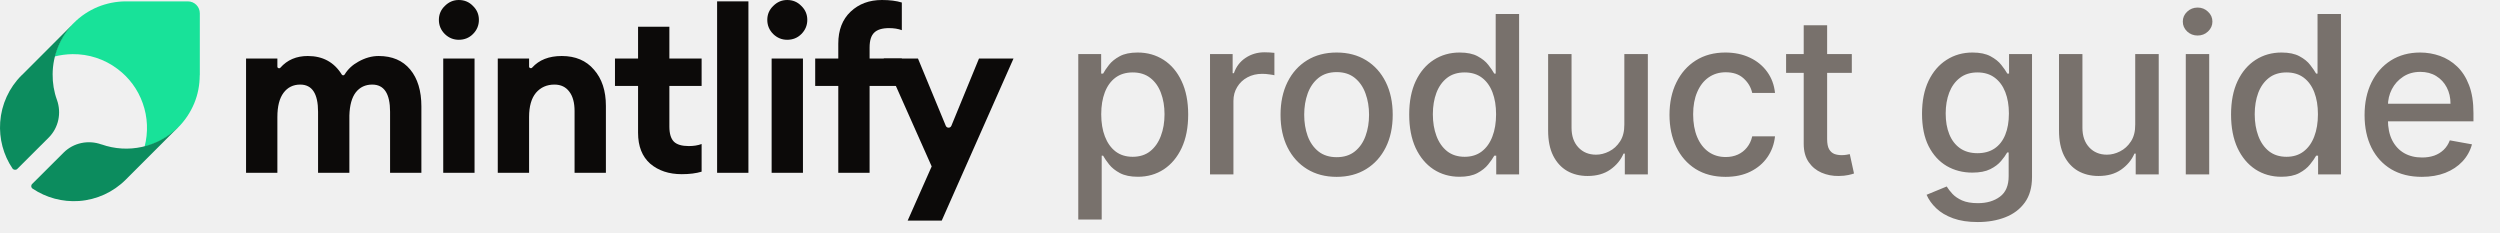
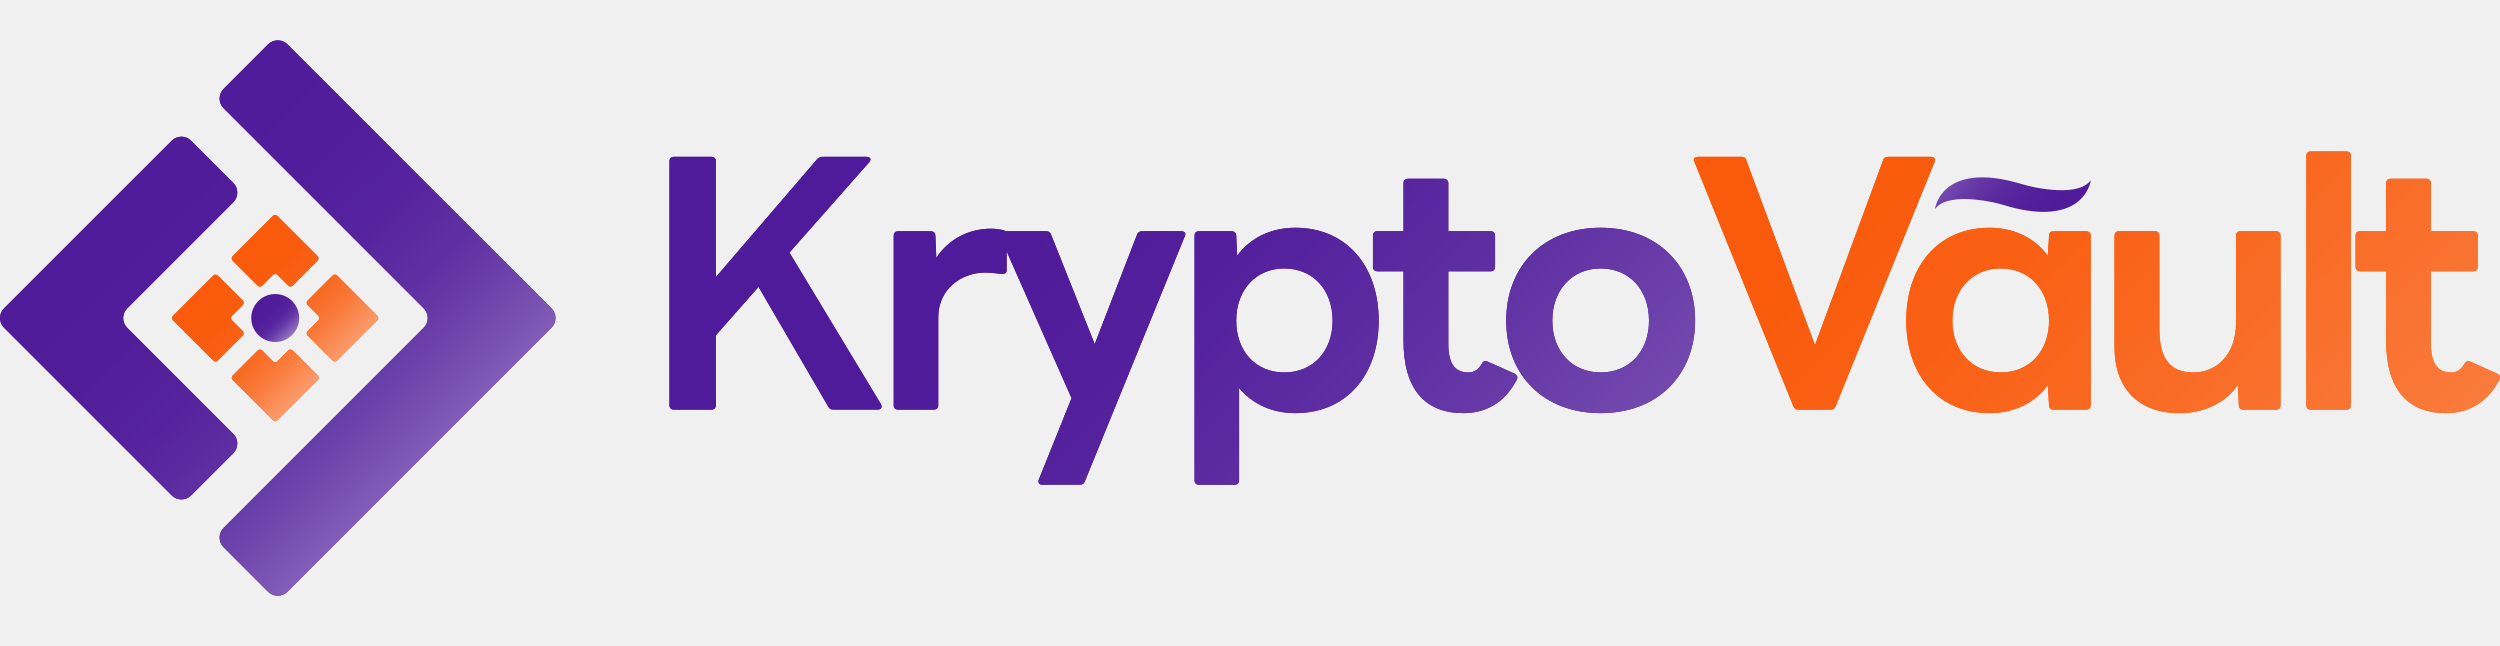
- <svg xmlns="http://www.w3.org/2000/svg" width="204" height="19" viewBox="0 0 204 19" fill="none">
-   <path d="M76.846 18H74.066L76.025 13.579L72.108 4.775H74.906L77.176 10.266C77.26 10.469 77.549 10.469 77.632 10.265L79.886 4.775H82.703L76.846 18Z" fill="#0C0A09" />
-   <path d="M68.404 14.101V7.013H66.52V4.775H68.404V3.563C68.404 2.456 68.74 1.585 69.411 0.951C70.082 0.317 70.934 0 71.966 0C72.601 0 73.141 0.068 73.589 0.205V2.462C73.291 2.35 72.943 2.294 72.545 2.294C71.985 2.294 71.581 2.419 71.332 2.667C71.084 2.904 70.959 3.308 70.959 3.88V4.775H73.589V7.013H70.959V14.101H68.404Z" fill="#0C0A09" />
-   <path d="M64.234 3.246C63.798 3.246 63.419 3.09 63.096 2.779C62.773 2.456 62.611 2.07 62.611 1.623C62.611 1.175 62.773 0.796 63.096 0.485C63.419 0.162 63.798 0 64.234 0C64.694 0 65.079 0.162 65.39 0.485C65.713 0.796 65.875 1.175 65.875 1.623C65.875 2.07 65.713 2.456 65.39 2.779C65.079 3.09 64.694 3.246 64.234 3.246ZM62.965 14.101V4.775H65.521V14.101H62.965Z" fill="#0C0A09" />
-   <path d="M58.516 14.101V0.112H61.071V14.101H58.516Z" fill="#0C0A09" />
-   <path d="M55.629 14.213C54.584 14.213 53.726 13.927 53.055 13.355C52.396 12.771 52.066 11.932 52.066 10.837V7.013H50.182V4.775H52.066V2.182H54.621V4.775H57.252V7.013H54.621V10.334C54.621 10.906 54.746 11.316 54.995 11.565C55.243 11.801 55.647 11.919 56.207 11.919C56.605 11.919 56.953 11.863 57.252 11.751V14.008C56.804 14.145 56.263 14.213 55.629 14.213Z" fill="#0C0A09" />
-   <path d="M40.618 14.102V4.775H43.173V5.436C43.173 5.558 43.339 5.612 43.42 5.521C43.989 4.887 44.796 4.57 45.84 4.57C46.96 4.57 47.836 4.943 48.471 5.689C49.117 6.423 49.441 7.405 49.441 8.636V14.102H46.885V9.065C46.885 8.381 46.742 7.853 46.456 7.48C46.17 7.094 45.766 6.902 45.244 6.902C44.622 6.902 44.118 7.126 43.733 7.573C43.36 8.021 43.173 8.68 43.173 9.55V14.102H40.618Z" fill="#0C0A09" />
-   <path d="M37.436 3.246C37.001 3.246 36.622 3.09 36.298 2.779C35.975 2.456 35.813 2.07 35.813 1.623C35.813 1.175 35.975 0.796 36.298 0.485C36.622 0.162 37.001 0 37.436 0C37.896 0 38.282 0.162 38.593 0.485C38.916 0.796 39.078 1.175 39.078 1.623C39.078 2.07 38.916 2.456 38.593 2.779C38.282 3.09 37.896 3.246 37.436 3.246ZM36.168 14.101V4.775H38.723V14.101H36.168Z" fill="#0C0A09" />
-   <path d="M31.83 14.102V9.121C31.83 7.642 31.345 6.902 30.375 6.902C29.815 6.902 29.367 7.113 29.032 7.536C28.708 7.959 28.534 8.587 28.509 9.42V14.102H25.954V9.121C25.954 7.642 25.469 6.902 24.499 6.902C23.927 6.902 23.473 7.126 23.137 7.573C22.802 8.021 22.634 8.68 22.634 9.55V14.102H20.078V4.775H22.634V5.443C22.634 5.564 22.797 5.618 22.877 5.527C23.44 4.889 24.186 4.57 25.115 4.57C26.341 4.57 27.266 5.075 27.889 6.084C27.941 6.168 28.068 6.167 28.12 6.082C28.389 5.644 28.761 5.296 29.237 5.036C29.784 4.726 30.337 4.57 30.897 4.57C32.004 4.57 32.862 4.937 33.471 5.671C34.08 6.404 34.385 7.412 34.385 8.692V14.102H31.83Z" fill="#0C0A09" />
-   <path d="M16.305 6.139V1.086C16.305 0.544 15.865 0.112 15.331 0.112H10.281C9.488 0.112 8.702 0.269 7.972 0.568C7.242 0.874 6.574 1.314 6.016 1.88L5.977 1.919C5.239 2.666 4.713 3.593 4.446 4.614C4.925 4.488 5.419 4.426 5.914 4.418C7.234 4.402 8.53 4.826 9.582 5.62C10.532 6.327 11.255 7.301 11.648 8.425C12.056 9.564 12.103 10.806 11.797 11.977C12.81 11.71 13.745 11.183 14.491 10.444L14.53 10.405C15.088 9.847 15.535 9.179 15.842 8.449C16.148 7.718 16.297 6.932 16.297 6.139H16.305Z" fill="#18E299" />
-   <path d="M4.295 6.053C4.303 4.503 4.921 3.016 6.008 1.904L1.807 6.108C1.791 6.124 1.775 6.131 1.76 6.147C0.735 7.165 0.117 8.527 0.015 9.967C-0.079 11.313 0.273 12.644 1.024 13.756C1.096 13.862 1.29 13.897 1.4 13.795L3.974 11.227C4.78 10.421 5.03 9.223 4.647 8.151C4.404 7.486 4.287 6.773 4.295 6.053Z" fill="#0C8C5E" />
-   <path d="M14.506 10.406C13.7 11.196 12.69 11.744 11.595 11.987C10.492 12.23 9.349 12.159 8.285 11.784C8.285 11.784 8.277 11.784 8.27 11.784C7.198 11.4 6.001 11.65 5.195 12.449L2.62 15.016C2.511 15.126 2.527 15.306 2.66 15.392C3.771 16.136 5.101 16.496 6.447 16.402C7.886 16.3 9.24 15.682 10.265 14.656L10.304 14.617L14.506 10.414V10.406Z" fill="#0C8C5E" />
-   <path d="M87.987 17.914V4.414H89.854V6.006H90.014C90.124 5.801 90.284 5.565 90.493 5.296C90.702 5.028 90.992 4.793 91.362 4.593C91.733 4.389 92.223 4.286 92.833 4.286C93.625 4.286 94.333 4.487 94.955 4.887C95.577 5.288 96.065 5.865 96.418 6.62C96.776 7.374 96.956 8.281 96.956 9.343C96.956 10.404 96.779 11.313 96.425 12.072C96.071 12.826 95.585 13.408 94.968 13.817C94.35 14.222 93.644 14.424 92.852 14.424C92.255 14.424 91.767 14.324 91.388 14.124C91.013 13.924 90.719 13.689 90.506 13.421C90.293 13.152 90.129 12.914 90.014 12.705H89.899V17.914H87.987ZM89.86 9.323C89.86 10.014 89.96 10.619 90.161 11.139C90.361 11.659 90.651 12.066 91.03 12.36C91.409 12.649 91.874 12.794 92.424 12.794C92.995 12.794 93.472 12.643 93.855 12.34C94.239 12.034 94.529 11.618 94.725 11.094C94.925 10.57 95.025 9.98 95.025 9.323C95.025 8.676 94.927 8.094 94.731 7.578C94.539 7.063 94.249 6.656 93.862 6.357C93.478 6.059 92.999 5.91 92.424 5.91C91.87 5.91 91.401 6.053 91.017 6.338C90.638 6.624 90.35 7.022 90.154 7.534C89.958 8.045 89.86 8.642 89.86 9.323ZM98.737 14.232V4.414H100.584V5.974H100.686C100.865 5.445 101.181 5.03 101.632 4.727C102.088 4.421 102.604 4.267 103.179 4.267C103.299 4.267 103.439 4.271 103.601 4.28C103.767 4.289 103.897 4.299 103.991 4.312V6.14C103.914 6.119 103.778 6.095 103.582 6.07C103.386 6.04 103.19 6.025 102.994 6.025C102.542 6.025 102.14 6.121 101.786 6.313C101.436 6.5 101.159 6.762 100.955 7.099C100.75 7.431 100.648 7.811 100.648 8.237V14.232H98.737ZM109.069 14.431C108.149 14.431 107.345 14.22 106.659 13.798C105.973 13.376 105.441 12.786 105.061 12.027C104.682 11.269 104.492 10.382 104.492 9.368C104.492 8.35 104.682 7.459 105.061 6.696C105.441 5.933 105.973 5.341 106.659 4.919C107.345 4.497 108.149 4.286 109.069 4.286C109.99 4.286 110.793 4.497 111.479 4.919C112.165 5.341 112.698 5.933 113.077 6.696C113.456 7.459 113.646 8.35 113.646 9.368C113.646 10.382 113.456 11.269 113.077 12.027C112.698 12.786 112.165 13.376 111.479 13.798C110.793 14.22 109.99 14.431 109.069 14.431ZM109.076 12.826C109.672 12.826 110.166 12.668 110.558 12.353C110.95 12.038 111.24 11.618 111.428 11.094C111.62 10.57 111.715 9.992 111.715 9.362C111.715 8.735 111.62 8.16 111.428 7.636C111.24 7.107 110.95 6.683 110.558 6.364C110.166 6.044 109.672 5.884 109.076 5.884C108.475 5.884 107.976 6.044 107.58 6.364C107.188 6.683 106.896 7.107 106.704 7.636C106.517 8.16 106.423 8.735 106.423 9.362C106.423 9.992 106.517 10.57 106.704 11.094C106.896 11.618 107.188 12.038 107.58 12.353C107.976 12.668 108.475 12.826 109.076 12.826ZM119.095 14.424C118.302 14.424 117.595 14.222 116.972 13.817C116.355 13.408 115.869 12.826 115.515 12.072C115.166 11.313 114.991 10.404 114.991 9.343C114.991 8.281 115.168 7.374 115.521 6.62C115.879 5.865 116.369 5.288 116.992 4.887C117.614 4.487 118.319 4.286 119.107 4.286C119.717 4.286 120.207 4.389 120.578 4.593C120.953 4.793 121.242 5.028 121.447 5.296C121.656 5.565 121.818 5.801 121.933 6.006H122.048V1.142H123.959V14.232H122.092V12.705H121.933C121.818 12.914 121.651 13.152 121.434 13.421C121.221 13.689 120.927 13.924 120.552 14.124C120.177 14.324 119.691 14.424 119.095 14.424ZM119.516 12.794C120.066 12.794 120.531 12.649 120.91 12.36C121.293 12.066 121.583 11.659 121.779 11.139C121.98 10.619 122.08 10.014 122.08 9.323C122.08 8.642 121.982 8.045 121.786 7.534C121.59 7.022 121.302 6.624 120.923 6.338C120.543 6.053 120.075 5.91 119.516 5.91C118.941 5.91 118.462 6.059 118.078 6.357C117.695 6.656 117.405 7.063 117.209 7.578C117.017 8.094 116.921 8.676 116.921 9.323C116.921 9.98 117.019 10.57 117.215 11.094C117.411 11.618 117.701 12.034 118.085 12.34C118.472 12.643 118.95 12.794 119.516 12.794ZM132.546 10.161V4.414H134.464V14.232H132.585V12.532H132.482C132.256 13.056 131.894 13.493 131.396 13.842C130.901 14.188 130.286 14.36 129.548 14.36C128.918 14.36 128.359 14.222 127.874 13.945C127.392 13.664 127.013 13.248 126.736 12.698C126.463 12.149 126.327 11.469 126.327 10.659V4.414H128.238V10.429C128.238 11.098 128.423 11.631 128.794 12.027C129.165 12.424 129.646 12.622 130.239 12.622C130.597 12.622 130.952 12.532 131.306 12.353C131.664 12.174 131.96 11.904 132.195 11.541C132.433 11.179 132.55 10.719 132.546 10.161ZM140.807 14.431C139.857 14.431 139.039 14.215 138.353 13.785C137.671 13.35 137.147 12.752 136.78 11.989C136.414 11.226 136.231 10.352 136.231 9.368C136.231 8.371 136.418 7.491 136.793 6.728C137.168 5.961 137.697 5.362 138.378 4.932C139.06 4.502 139.864 4.286 140.788 4.286C141.534 4.286 142.199 4.425 142.783 4.702C143.366 4.975 143.837 5.358 144.195 5.852C144.557 6.347 144.773 6.924 144.841 7.585H142.981C142.878 7.124 142.644 6.728 142.278 6.396C141.915 6.063 141.43 5.897 140.82 5.897C140.288 5.897 139.821 6.038 139.42 6.319C139.024 6.596 138.715 6.992 138.494 7.508C138.272 8.019 138.161 8.624 138.161 9.323C138.161 10.039 138.27 10.657 138.487 11.177C138.704 11.697 139.011 12.1 139.408 12.385C139.808 12.671 140.279 12.813 140.82 12.813C141.182 12.813 141.511 12.747 141.805 12.615C142.103 12.479 142.352 12.285 142.552 12.034C142.757 11.782 142.9 11.48 142.981 11.126H144.841C144.773 11.761 144.566 12.328 144.221 12.826C143.876 13.325 143.413 13.717 142.834 14.002C142.258 14.288 141.583 14.431 140.807 14.431ZM151.108 4.414V5.948H145.745V4.414H151.108ZM147.183 2.062H149.094V11.35C149.094 11.72 149.15 11.999 149.26 12.187C149.371 12.37 149.514 12.496 149.689 12.564C149.868 12.628 150.062 12.66 150.27 12.66C150.424 12.66 150.558 12.649 150.673 12.628C150.788 12.607 150.878 12.59 150.942 12.577L151.287 14.156C151.176 14.198 151.018 14.241 150.814 14.284C150.609 14.33 150.354 14.356 150.047 14.36C149.544 14.369 149.075 14.279 148.64 14.092C148.206 13.904 147.854 13.614 147.586 13.223C147.317 12.83 147.183 12.338 147.183 11.746V2.062ZM161.382 18.119C160.602 18.119 159.931 18.017 159.369 17.812C158.81 17.607 158.354 17.337 158.001 17C157.647 16.663 157.383 16.295 157.208 15.894L158.851 15.217C158.966 15.404 159.119 15.602 159.311 15.811C159.507 16.024 159.771 16.205 160.104 16.355C160.44 16.504 160.873 16.578 161.401 16.578C162.126 16.578 162.724 16.401 163.197 16.048C163.67 15.698 163.907 15.14 163.907 14.373V12.443H163.786C163.67 12.652 163.504 12.884 163.287 13.139C163.074 13.395 162.78 13.617 162.405 13.804C162.03 13.992 161.542 14.085 160.941 14.085C160.166 14.085 159.467 13.904 158.844 13.542C158.227 13.176 157.737 12.636 157.374 11.925C157.016 11.209 156.837 10.329 156.837 9.285C156.837 8.241 157.014 7.346 157.368 6.6C157.726 5.855 158.216 5.284 158.838 4.887C159.46 4.487 160.166 4.286 160.954 4.286C161.563 4.286 162.055 4.389 162.43 4.593C162.805 4.793 163.097 5.028 163.306 5.296C163.519 5.565 163.683 5.801 163.798 6.006H163.939V4.414H165.812V14.45C165.812 15.293 165.616 15.986 165.224 16.527C164.832 17.068 164.301 17.469 163.632 17.729C162.967 17.989 162.217 18.119 161.382 18.119ZM161.363 12.5C161.913 12.5 162.377 12.372 162.756 12.117C163.14 11.857 163.43 11.486 163.626 11.004C163.826 10.519 163.926 9.937 163.926 9.259C163.926 8.599 163.828 8.017 163.632 7.514C163.436 7.012 163.148 6.62 162.769 6.338C162.39 6.053 161.921 5.91 161.363 5.91C160.788 5.91 160.308 6.059 159.925 6.357C159.541 6.651 159.251 7.052 159.055 7.559C158.864 8.066 158.768 8.633 158.768 9.259C158.768 9.903 158.866 10.467 159.062 10.953C159.258 11.439 159.548 11.818 159.931 12.091C160.319 12.364 160.796 12.5 161.363 12.5ZM174.234 10.161V4.414H176.152V14.232H174.273V12.532H174.171C173.945 13.056 173.582 13.493 173.084 13.842C172.59 14.188 171.974 14.36 171.237 14.36C170.606 14.36 170.048 14.222 169.562 13.945C169.08 13.664 168.701 13.248 168.424 12.698C168.151 12.149 168.015 11.469 168.015 10.659V4.414H169.926V10.429C169.926 11.098 170.112 11.631 170.482 12.027C170.853 12.424 171.335 12.622 171.927 12.622C172.285 12.622 172.641 12.532 172.994 12.353C173.352 12.174 173.649 11.904 173.883 11.541C174.122 11.179 174.239 10.719 174.234 10.161ZM178.36 14.232V4.414H180.271V14.232H178.36ZM179.325 2.899C178.993 2.899 178.707 2.789 178.469 2.567C178.234 2.341 178.117 2.073 178.117 1.762C178.117 1.446 178.234 1.178 178.469 0.956C178.707 0.73 178.993 0.617 179.325 0.617C179.658 0.617 179.941 0.73 180.175 0.956C180.414 1.178 180.533 1.446 180.533 1.762C180.533 2.073 180.414 2.341 180.175 2.567C179.941 2.789 179.658 2.899 179.325 2.899ZM186.158 14.424C185.365 14.424 184.658 14.222 184.036 13.817C183.418 13.408 182.932 12.826 182.578 12.072C182.229 11.313 182.054 10.404 182.054 9.343C182.054 8.281 182.231 7.374 182.585 6.62C182.943 5.865 183.433 5.288 184.055 4.887C184.677 4.487 185.382 4.286 186.171 4.286C186.78 4.286 187.27 4.389 187.641 4.593C188.016 4.793 188.306 5.028 188.51 5.296C188.719 5.565 188.881 5.801 188.996 6.006H189.111V1.142H191.022V14.232H189.156V12.705H188.996C188.881 12.914 188.715 13.152 188.497 13.421C188.284 13.689 187.99 13.924 187.615 14.124C187.24 14.324 186.755 14.424 186.158 14.424ZM186.58 12.794C187.13 12.794 187.594 12.649 187.973 12.36C188.357 12.066 188.647 11.659 188.843 11.139C189.043 10.619 189.143 10.014 189.143 9.323C189.143 8.642 189.045 8.045 188.849 7.534C188.653 7.022 188.365 6.624 187.986 6.338C187.607 6.053 187.138 5.91 186.58 5.91C186.005 5.91 185.525 6.059 185.142 6.357C184.758 6.656 184.468 7.063 184.272 7.578C184.081 8.094 183.985 8.676 183.985 9.323C183.985 9.98 184.083 10.57 184.279 11.094C184.475 11.618 184.764 12.034 185.148 12.34C185.536 12.643 186.013 12.794 186.58 12.794ZM197.622 14.431C196.654 14.431 195.821 14.224 195.122 13.81C194.428 13.393 193.891 12.807 193.512 12.053C193.137 11.294 192.949 10.406 192.949 9.387C192.949 8.382 193.137 7.495 193.512 6.728C193.891 5.961 194.419 5.362 195.097 4.932C195.779 4.502 196.575 4.286 197.487 4.286C198.041 4.286 198.578 4.378 199.098 4.561C199.618 4.745 200.085 5.032 200.498 5.424C200.911 5.816 201.237 6.325 201.476 6.952C201.715 7.574 201.834 8.33 201.834 9.221V9.899H194.029V8.467H199.961C199.961 7.964 199.859 7.519 199.654 7.131C199.45 6.739 199.162 6.43 198.791 6.204C198.425 5.978 197.994 5.865 197.5 5.865C196.963 5.865 196.494 5.997 196.094 6.262C195.698 6.521 195.391 6.862 195.173 7.284C194.96 7.702 194.854 8.156 194.854 8.646V9.764C194.854 10.421 194.969 10.979 195.199 11.439C195.433 11.899 195.759 12.251 196.177 12.494C196.595 12.732 197.083 12.852 197.641 12.852C198.003 12.852 198.333 12.801 198.632 12.698C198.93 12.592 199.188 12.434 199.405 12.225C199.622 12.017 199.789 11.759 199.904 11.452L201.713 11.778C201.568 12.31 201.308 12.777 200.933 13.178C200.562 13.574 200.095 13.883 199.533 14.105C198.975 14.322 198.338 14.431 197.622 14.431Z" fill="#78716C" />
+ <svg xmlns="http://www.w3.org/2000/svg" width="248" height="64" viewBox="0 0 248 64" fill="none">
+   <g clip-path="url(#clip0_7_2)">
+     <path d="M54.706 30.587L28.516 4.4C27.984 3.868 27.119 3.868 26.59 4.4L22.182 8.812C21.65 9.345 21.65 10.206 22.182 10.738L27.326 15.882L42.031 30.587C42.563 31.119 42.563 31.98 42.031 32.513L27.323 47.221L22.182 52.365C21.65 52.898 21.65 53.759 22.182 54.291L26.59 58.7C27.123 59.232 27.984 59.232 28.516 58.7L54.706 32.509C55.239 31.977 55.239 31.116 54.706 30.584V30.587Z" fill="#501B9A" />
+     <path d="M23.143 43.041L12.618 32.516C12.086 31.984 12.086 31.123 12.618 30.591L23.143 20.066C23.675 19.534 23.675 18.672 23.143 18.14L18.959 13.957C18.427 13.424 17.566 13.424 17.034 13.957L0.4 30.587C-0.132 31.119 -0.132 31.98 0.4 32.513L17.034 49.147C17.566 49.679 18.427 49.679 18.959 49.147L23.143 44.963C23.675 44.431 23.675 43.57 23.143 43.037V43.041Z" fill="#501B9A" />
+     <path d="M54.706 30.587L28.516 4.4C27.984 3.868 27.119 3.868 26.59 4.4L22.182 8.812C21.65 9.345 21.65 10.206 22.182 10.738L27.326 15.882L42.031 30.587C42.563 31.119 42.563 31.98 42.031 32.513L27.323 47.221L22.182 52.365C21.65 52.898 21.65 53.759 22.182 54.291L26.59 58.7C27.123 59.232 27.984 59.232 28.516 58.7L54.706 32.509C55.239 31.977 55.239 31.116 54.706 30.584V30.587Z" fill="url(#paint0_linear_7_2)" />
+     <path d="M23.143 43.041L12.618 32.516C12.086 31.984 12.086 31.123 12.618 30.591L23.143 20.066C23.675 19.534 23.675 18.672 23.143 18.14L18.959 13.957C18.427 13.424 17.566 13.424 17.034 13.957L0.4 30.587C-0.132 31.119 -0.132 31.98 0.4 32.513L17.034 49.147C17.566 49.679 18.427 49.679 18.959 49.147L23.143 44.963C23.675 44.431 23.675 43.57 23.143 43.037V43.041Z" fill="url(#paint1_linear_7_2)" />
+     <path d="M27.058 29.183C25.947 29.294 25.047 30.19 24.936 31.302C24.783 32.806 26.044 34.067 27.548 33.913C28.659 33.799 29.556 32.902 29.666 31.787C29.816 30.287 28.559 29.033 27.058 29.179V29.183Z" fill="url(#paint2_linear_7_2)" />
+     <path d="M24.082 33.288C24.204 33.166 24.204 32.963 24.082 32.841L23.014 31.773C22.893 31.648 22.893 31.448 23.014 31.327L24.082 30.262C24.208 30.137 24.208 29.937 24.082 29.815L21.603 27.336C21.482 27.215 21.289 27.215 21.164 27.329L20.717 27.772L17.598 30.894L17.152 31.341C17.041 31.466 17.045 31.659 17.163 31.777L21.157 35.771C21.282 35.896 21.482 35.896 21.603 35.771L23.404 33.97L24.082 33.291V33.288Z" fill="#F95A0B" />
+     <path d="M25.562 28.336C25.683 28.461 25.887 28.461 26.008 28.336L27.073 27.272C27.194 27.147 27.398 27.147 27.519 27.272L28.587 28.336C28.709 28.461 28.913 28.461 29.034 28.336L31.51 25.857C31.635 25.735 31.635 25.532 31.51 25.41L27.519 21.416C27.394 21.291 27.194 21.291 27.073 21.416L26.608 21.877L23.507 24.982L23.5 24.989L23.079 25.41C22.954 25.532 22.954 25.735 23.079 25.857L25.558 28.336H25.562Z" fill="#F95A0B" />
+     <path d="M29.038 34.77C28.913 34.645 28.712 34.645 28.591 34.77L27.523 35.835C27.398 35.96 27.198 35.96 27.076 35.835L26.012 34.77C25.89 34.649 25.69 34.645 25.565 34.77L24.883 35.449L23.4 36.935L23.086 37.25C22.961 37.375 22.961 37.575 23.086 37.697L27.08 41.691C27.205 41.816 27.405 41.816 27.526 41.691L31.52 37.697C31.646 37.571 31.646 37.371 31.52 37.25L29.041 34.774L29.038 34.77Z" fill="#F95A0B" />
+     <path d="M37.433 31.326L33.439 27.332C33.314 27.207 33.114 27.207 32.992 27.332L31.192 29.133L30.517 29.815C30.395 29.94 30.395 30.137 30.517 30.262L31.581 31.326C31.706 31.452 31.706 31.652 31.581 31.773L30.517 32.841C30.392 32.966 30.395 33.166 30.517 33.288L32.992 35.764C33.118 35.889 33.318 35.889 33.439 35.764L37.43 31.773C37.555 31.648 37.555 31.448 37.43 31.326H37.433Z" fill="#F95A0B" />
+     <path d="M24.082 33.288C24.204 33.166 24.204 32.963 24.082 32.841L23.014 31.773C22.893 31.648 22.893 31.448 23.014 31.327L24.082 30.262C24.208 30.137 24.208 29.937 24.082 29.815L21.603 27.336C21.482 27.215 21.289 27.215 21.164 27.329L20.717 27.772L17.598 30.894L17.152 31.341C17.041 31.466 17.045 31.659 17.163 31.777L21.157 35.771C21.282 35.896 21.482 35.896 21.603 35.771L23.404 33.97L24.082 33.291V33.288Z" fill="url(#paint3_linear_7_2)" />
+     <path d="M25.562 28.336C25.683 28.461 25.887 28.461 26.008 28.336L27.073 27.272C27.194 27.147 27.398 27.147 27.519 27.272L28.587 28.336C28.709 28.461 28.913 28.461 29.034 28.336L31.51 25.857C31.635 25.735 31.635 25.532 31.51 25.41L27.519 21.416C27.394 21.291 27.194 21.291 27.073 21.416L26.608 21.877L23.507 24.982L23.5 24.989L23.079 25.41C22.954 25.532 22.954 25.735 23.079 25.857L25.558 28.336H25.562Z" fill="url(#paint4_linear_7_2)" />
+     <path d="M29.038 34.77C28.913 34.645 28.712 34.645 28.591 34.77L27.523 35.835C27.398 35.96 27.198 35.96 27.076 35.835L26.012 34.77C25.89 34.649 25.69 34.645 25.565 34.77L24.883 35.449L23.4 36.935L23.086 37.25C22.961 37.375 22.961 37.575 23.086 37.697L27.08 41.691C27.205 41.816 27.405 41.816 27.526 41.691L31.52 37.697C31.646 37.571 31.646 37.371 31.52 37.25L29.041 34.774L29.038 34.77Z" fill="url(#paint5_linear_7_2)" />
+     <path d="M37.433 31.326L33.439 27.332C33.314 27.207 33.114 27.207 32.992 27.332L31.192 29.133L30.517 29.815C30.395 29.94 30.395 30.137 30.517 30.262L31.581 31.326C31.706 31.452 31.706 31.652 31.581 31.773L30.517 32.841C30.392 32.966 30.395 33.166 30.517 33.288L32.992 35.764C33.118 35.889 33.318 35.889 33.439 35.764L37.43 31.773C37.555 31.648 37.555 31.448 37.43 31.326H37.433Z" fill="url(#paint6_linear_7_2)" />
+     <path d="M78.31 25.053L86.227 16.093C86.291 16 86.352 15.904 86.352 15.839C86.352 15.682 86.227 15.557 85.974 15.557H81.618C81.397 15.557 81.208 15.618 81.047 15.807L71.019 27.483V16C71.019 15.718 70.829 15.557 70.576 15.557H66.853C66.571 15.557 66.41 15.714 66.41 16V40.197C66.41 40.479 66.567 40.637 66.853 40.637H70.576C70.829 40.637 71.019 40.479 71.019 40.197V33.256L75.245 28.458L82.154 40.319C82.247 40.54 82.437 40.633 82.658 40.633H87.077C87.331 40.633 87.456 40.508 87.456 40.319C87.456 40.258 87.427 40.194 87.395 40.101L78.31 25.049V25.053Z" fill="#501B9A" />
+     <path d="M117.208 22.938H113.296C113.075 22.938 112.886 23.031 112.789 23.285L108.595 34.138L104.272 23.285C104.179 23.031 104.019 22.938 103.765 22.938H99.739C99.678 22.881 99.596 22.838 99.478 22.813C99.131 22.752 98.785 22.688 98.277 22.688C96.162 22.688 94.083 23.699 92.883 25.589L92.79 23.381C92.79 23.067 92.568 22.938 92.318 22.938H89.1C88.817 22.938 88.656 23.095 88.656 23.381V40.197C88.656 40.48 88.814 40.637 89.1 40.637H92.633C92.915 40.637 93.076 40.48 93.076 40.197V31.487C93.076 28.679 95.348 27.04 97.745 27.04C98.47 27.04 99.006 27.165 99.481 27.165C99.699 27.165 99.86 27.072 99.86 26.786V24.939L106.298 39.501L103.047 47.578C102.954 47.892 103.079 48.082 103.393 48.082H107.116C107.37 48.082 107.527 47.989 107.623 47.735L117.53 23.442C117.687 23.16 117.498 22.938 117.216 22.938H117.208Z" fill="#501B9A" />
+     <path d="M128.501 22.592C126.04 22.592 123.993 23.631 122.728 25.368L122.635 23.381C122.635 23.067 122.414 22.938 122.16 22.938H118.941C118.655 22.938 118.498 23.095 118.498 23.381V47.642C118.498 47.928 118.655 48.086 118.941 48.086H122.474C122.76 48.086 122.917 47.928 122.917 47.642V38.493C124.243 40.072 126.168 40.983 128.501 40.983C133.549 40.983 136.768 37.228 136.768 31.802C136.768 26.375 133.549 22.592 128.501 22.592ZM127.397 36.946C124.557 36.946 122.635 34.831 122.635 31.805C122.635 28.779 124.557 26.632 127.397 26.632C130.237 26.632 132.192 28.747 132.192 31.805C132.192 34.863 130.237 36.946 127.397 36.946Z" fill="#501B9A" />
+     <path d="M150.269 37.075L147.586 35.874C147.332 35.749 147.111 35.842 146.986 36.096C146.639 36.696 146.228 36.946 145.66 36.946C144.271 36.946 143.674 35.999 143.674 34.077V26.914H147.868C148.154 26.914 148.311 26.725 148.311 26.471V23.381C148.311 23.095 148.154 22.938 147.868 22.938H143.674V18.172C143.674 17.919 143.485 17.733 143.231 17.733H139.669C139.383 17.733 139.226 17.919 139.226 18.172V22.938H136.64C136.354 22.938 136.197 23.095 136.197 23.381V26.471C136.197 26.725 136.354 26.914 136.64 26.914H139.226V33.792C139.226 38.586 141.341 40.983 145.16 40.983C147.179 40.983 149.133 40.133 150.394 37.796C150.49 37.671 150.522 37.543 150.522 37.45C150.522 37.293 150.426 37.168 150.269 37.071V37.075Z" fill="#501B9A" />
+     <path d="M158.786 22.592C153.109 22.592 149.415 26.411 149.415 31.802C149.415 37.193 153.105 40.983 158.786 40.983C164.466 40.983 168.157 37.168 168.157 31.802C168.157 26.436 164.466 22.592 158.786 22.592ZM158.786 36.946C155.946 36.946 153.991 34.831 153.991 31.805C153.991 28.779 155.946 26.632 158.786 26.632C161.626 26.632 163.58 28.747 163.58 31.805C163.58 34.863 161.622 36.946 158.786 36.946Z" fill="#501B9A" />
+     <path d="M78.31 25.053L86.227 16.093C86.291 16 86.352 15.904 86.352 15.839C86.352 15.682 86.227 15.557 85.974 15.557H81.618C81.397 15.557 81.208 15.618 81.047 15.807L71.019 27.483V16C71.019 15.718 70.829 15.557 70.576 15.557H66.853C66.571 15.557 66.41 15.714 66.41 16V40.197C66.41 40.479 66.567 40.637 66.853 40.637H70.576C70.829 40.637 71.019 40.479 71.019 40.197V33.256L75.245 28.458L82.154 40.319C82.247 40.54 82.437 40.633 82.658 40.633H87.077C87.331 40.633 87.456 40.508 87.456 40.319C87.456 40.258 87.427 40.194 87.395 40.101L78.31 25.049V25.053Z" fill="url(#paint7_linear_7_2)" />
+     <path d="M117.208 22.938H113.296C113.075 22.938 112.886 23.031 112.789 23.285L108.595 34.138L104.272 23.285C104.179 23.031 104.019 22.938 103.765 22.938H99.739C99.678 22.881 99.596 22.838 99.478 22.813C99.131 22.752 98.785 22.688 98.277 22.688C96.162 22.688 94.083 23.699 92.883 25.589L92.79 23.381C92.79 23.067 92.568 22.938 92.318 22.938H89.1C88.817 22.938 88.656 23.095 88.656 23.381V40.197C88.656 40.48 88.814 40.637 89.1 40.637H92.633C92.915 40.637 93.076 40.48 93.076 40.197V31.487C93.076 28.679 95.348 27.04 97.745 27.04C98.47 27.04 99.006 27.165 99.481 27.165C99.699 27.165 99.86 27.072 99.86 26.786V24.939L106.298 39.501L103.047 47.578C102.954 47.892 103.079 48.082 103.393 48.082H107.116C107.37 48.082 107.527 47.989 107.623 47.735L117.53 23.442C117.687 23.16 117.498 22.938 117.216 22.938H117.208Z" fill="url(#paint8_linear_7_2)" />
+     <path d="M128.501 22.592C126.04 22.592 123.993 23.631 122.728 25.368L122.635 23.381C122.635 23.067 122.414 22.938 122.16 22.938H118.941C118.655 22.938 118.498 23.095 118.498 23.381V47.642C118.498 47.928 118.655 48.086 118.941 48.086H122.474C122.76 48.086 122.917 47.928 122.917 47.642V38.493C124.243 40.072 126.168 40.983 128.501 40.983C133.549 40.983 136.768 37.228 136.768 31.802C136.768 26.375 133.549 22.592 128.501 22.592ZM127.397 36.946C124.557 36.946 122.635 34.831 122.635 31.805C122.635 28.779 124.557 26.632 127.397 26.632C130.237 26.632 132.192 28.747 132.192 31.805C132.192 34.863 130.237 36.946 127.397 36.946Z" fill="url(#paint9_linear_7_2)" />
+     <path d="M150.269 37.075L147.586 35.874C147.332 35.749 147.111 35.842 146.986 36.096C146.639 36.696 146.228 36.946 145.66 36.946C144.271 36.946 143.674 35.999 143.674 34.077V26.914H147.868C148.154 26.914 148.311 26.725 148.311 26.471V23.381C148.311 23.095 148.154 22.938 147.868 22.938H143.674V18.172C143.674 17.919 143.485 17.733 143.231 17.733H139.669C139.383 17.733 139.226 17.919 139.226 18.172V22.938H136.64C136.354 22.938 136.197 23.095 136.197 23.381V26.471C136.197 26.725 136.354 26.914 136.64 26.914H139.226V33.792C139.226 38.586 141.341 40.983 145.16 40.983C147.179 40.983 149.133 40.133 150.394 37.796C150.49 37.671 150.522 37.543 150.522 37.45C150.522 37.293 150.426 37.168 150.269 37.071V37.075Z" fill="url(#paint10_linear_7_2)" />
+     <path d="M158.786 22.592C153.109 22.592 149.415 26.411 149.415 31.802C149.415 37.193 153.105 40.983 158.786 40.983C164.466 40.983 168.157 37.168 168.157 31.802C168.157 26.436 164.466 22.592 158.786 22.592ZM158.786 36.946C155.946 36.946 153.991 34.831 153.991 31.805C153.991 28.779 155.946 26.632 158.786 26.632C161.626 26.632 163.58 28.747 163.58 31.805C163.58 34.863 161.622 36.946 158.786 36.946Z" fill="url(#paint11_linear_7_2)" />
+     <path d="M191.561 15.557H187.334C187.081 15.557 186.859 15.65 186.798 15.904L180.046 34.235L173.233 15.904C173.173 15.65 172.983 15.557 172.73 15.557H168.439C168.185 15.557 168.028 15.682 168.028 15.872C168.028 15.932 168.057 15.997 168.089 16.061L177.899 40.29C177.996 40.544 178.153 40.637 178.406 40.637H181.593C181.815 40.637 182.004 40.544 182.097 40.29L191.907 16.061C192.032 15.779 191.875 15.557 191.561 15.557Z" fill="#F95A0B" />
+     <path d="M206.926 22.938H203.739C203.457 22.938 203.264 23.063 203.264 23.381L203.139 25.368C201.878 23.631 199.824 22.592 197.366 22.592C192.318 22.592 189.099 26.346 189.099 31.802C189.099 37.257 192.318 40.983 197.366 40.983C199.828 40.983 201.878 39.944 203.139 38.207L203.264 40.197C203.264 40.512 203.454 40.637 203.739 40.637H206.926C207.208 40.637 207.398 40.48 207.398 40.197V23.381C207.398 23.095 207.208 22.938 206.926 22.938ZM198.47 36.943C195.633 36.943 193.676 34.828 193.676 31.802C193.676 28.776 195.633 26.629 198.47 26.629C201.307 26.629 203.264 28.744 203.264 31.802C203.264 34.86 201.31 36.943 198.47 36.943Z" fill="#F95A0B" />
+     <path d="M225.793 22.938H222.26C221.974 22.938 221.817 23.095 221.817 23.381V31.962C221.817 35.339 219.766 36.946 217.587 36.946C215.286 36.946 214.211 35.589 214.211 32.656V23.381C214.211 23.095 214.053 22.938 213.768 22.938H210.202C209.952 22.938 209.759 23.095 209.759 23.381V34.456C209.759 38.525 212.124 40.987 216.226 40.987C218.469 40.987 220.706 40.072 221.999 38.182L222.092 40.201C222.092 40.515 222.313 40.64 222.567 40.64H225.786C226.068 40.64 226.229 40.483 226.229 40.201V23.385C226.229 23.099 226.072 22.942 225.786 22.942L225.793 22.938Z" fill="#F95A0B" />
+     <path d="M232.763 15.021H229.23C228.944 15.021 228.787 15.179 228.787 15.464V40.197C228.787 40.479 228.944 40.637 229.23 40.637H232.763C233.049 40.637 233.206 40.479 233.206 40.197V15.464C233.206 15.179 233.049 15.021 232.763 15.021Z" fill="#F95A0B" />
+     <path d="M247.746 37.075L245.063 35.874C244.813 35.749 244.588 35.842 244.467 36.096C244.12 36.696 243.709 36.946 243.141 36.946C241.752 36.946 241.151 35.999 241.151 34.077V26.914H245.349C245.631 26.914 245.792 26.725 245.792 26.471V23.381C245.792 23.095 245.635 22.938 245.349 22.938H241.151V18.172C241.151 17.919 240.962 17.733 240.708 17.733H237.143C236.857 17.733 236.7 17.919 236.7 18.172V22.938H234.113C233.831 22.938 233.67 23.095 233.67 23.381V26.471C233.67 26.725 233.828 26.914 234.113 26.914H236.7V33.792C236.7 38.586 238.815 40.983 242.63 40.983C244.649 40.983 246.603 40.133 247.868 37.796C247.961 37.671 247.993 37.543 247.993 37.45C247.993 37.293 247.9 37.168 247.739 37.071L247.746 37.075Z" fill="#F95A0B" />
+     <path d="M191.561 15.557H187.334C187.081 15.557 186.859 15.65 186.798 15.904L180.046 34.235L173.233 15.904C173.173 15.65 172.983 15.557 172.73 15.557H168.439C168.185 15.557 168.028 15.682 168.028 15.872C168.028 15.932 168.057 15.997 168.089 16.061L177.899 40.29C177.996 40.544 178.153 40.637 178.406 40.637H181.593C181.815 40.637 182.004 40.544 182.097 40.29L191.907 16.061C192.032 15.779 191.875 15.557 191.561 15.557Z" fill="url(#paint12_linear_7_2)" />
+     <path d="M206.926 22.938H203.739C203.457 22.938 203.264 23.063 203.264 23.381L203.139 25.368C201.878 23.631 199.824 22.592 197.366 22.592C192.318 22.592 189.099 26.346 189.099 31.802C189.099 37.257 192.318 40.983 197.366 40.983C199.828 40.983 201.878 39.944 203.139 38.207L203.264 40.197C203.264 40.512 203.454 40.637 203.739 40.637H206.926C207.208 40.637 207.398 40.48 207.398 40.197V23.381C207.398 23.095 207.208 22.938 206.926 22.938ZM198.47 36.943C195.633 36.943 193.676 34.828 193.676 31.802C193.676 28.776 195.633 26.629 198.47 26.629C201.307 26.629 203.264 28.744 203.264 31.802C203.264 34.86 201.31 36.943 198.47 36.943Z" fill="url(#paint13_linear_7_2)" />
+     <path d="M225.793 22.938H222.26C221.974 22.938 221.817 23.095 221.817 23.381V31.962C221.817 35.339 219.766 36.946 217.587 36.946C215.286 36.946 214.211 35.589 214.211 32.656V23.381C214.211 23.095 214.053 22.938 213.768 22.938H210.202C209.952 22.938 209.759 23.095 209.759 23.381V34.456C209.759 38.525 212.124 40.987 216.226 40.987C218.469 40.987 220.706 40.072 221.999 38.182L222.092 40.201C222.092 40.515 222.313 40.64 222.567 40.64H225.786C226.068 40.64 226.229 40.483 226.229 40.201V23.385C226.229 23.099 226.072 22.942 225.786 22.942L225.793 22.938Z" fill="url(#paint14_linear_7_2)" />
+     <path d="M232.763 15.021H229.23C228.944 15.021 228.787 15.179 228.787 15.464V40.197C228.787 40.479 228.944 40.637 229.23 40.637H232.763C233.049 40.637 233.206 40.479 233.206 40.197V15.464C233.206 15.179 233.049 15.021 232.763 15.021Z" fill="url(#paint15_linear_7_2)" />
+     <path d="M247.746 37.075L245.063 35.874C244.813 35.749 244.588 35.842 244.467 36.096C244.12 36.696 243.709 36.946 243.141 36.946C241.752 36.946 241.151 35.999 241.151 34.077V26.914H245.349C245.631 26.914 245.792 26.725 245.792 26.471V23.381C245.792 23.095 245.635 22.938 245.349 22.938H241.151V18.172C241.151 17.919 240.962 17.733 240.708 17.733H237.143C236.857 17.733 236.7 17.919 236.7 18.172V22.938H234.113C233.831 22.938 233.67 23.095 233.67 23.381V26.471C233.67 26.725 233.828 26.914 234.113 26.914H236.7V33.792C236.7 38.586 238.815 40.983 242.63 40.983C244.649 40.983 246.603 40.133 247.868 37.796C247.961 37.671 247.993 37.543 247.993 37.45C247.993 37.293 247.9 37.168 247.739 37.071L247.746 37.075Z" fill="url(#paint16_linear_7_2)" />
+     <path d="M191.954 20.702C191.954 20.627 191.986 20.545 192.004 20.473C192.057 20.273 192.129 20.08 192.218 19.894C192.347 19.626 192.504 19.373 192.693 19.144C192.932 18.855 193.215 18.601 193.529 18.394C193.926 18.133 194.365 17.944 194.822 17.819C195.423 17.654 196.048 17.59 196.669 17.594C197.509 17.594 198.348 17.715 199.167 17.894C200.113 18.101 201.028 18.433 201.982 18.608C202.678 18.737 203.382 18.83 204.09 18.858C204.836 18.887 205.615 18.858 206.33 18.615C206.744 18.473 207.141 18.247 207.405 17.887V17.908C207.405 17.983 207.373 18.072 207.355 18.144C207.301 18.348 207.223 18.544 207.133 18.737C207.001 19.012 206.837 19.269 206.64 19.501C206.394 19.798 206.097 20.052 205.772 20.259C205.361 20.52 204.901 20.705 204.429 20.823C203.804 20.98 203.154 21.03 202.511 21.016C201.635 20.995 200.764 20.855 199.913 20.655C199.163 20.48 198.441 20.216 197.688 20.062C197.084 19.937 196.473 19.844 195.858 19.791C195.137 19.727 194.401 19.712 193.686 19.837C193.079 19.941 192.436 20.155 192.029 20.641C192.007 20.666 191.986 20.695 191.964 20.723V20.702H191.954Z" fill="url(#paint17_linear_7_2)" />
+   </g>
+   <defs>
+     <linearGradient id="paint0_linear_7_2" x1="7.074" y1="10.759" x2="45.739" y2="50.018" gradientUnits="userSpaceOnUse">
+       <stop stop-color="#501B9A" />
+       <stop offset="0.37" stop-color="#511D9A" />
+       <stop offset="0.54" stop-color="#57249E" />
+       <stop offset="0.67" stop-color="#6031A3" />
+       <stop offset="0.77" stop-color="#6E43AB" />
+       <stop offset="0.8" stop-color="#7349AE" />
+       <stop offset="1" stop-color="#9676C2" />
+     </linearGradient>
+     <linearGradient id="paint1_linear_7_2" x1="7.074" y1="10.759" x2="45.739" y2="50.018" gradientUnits="userSpaceOnUse">
+       <stop stop-color="#501B9A" />
+       <stop offset="0.37" stop-color="#511D9A" />
+       <stop offset="0.54" stop-color="#57249E" />
+       <stop offset="0.67" stop-color="#6031A3" />
+       <stop offset="0.77" stop-color="#6E43AB" />
+       <stop offset="0.8" stop-color="#7349AE" />
+       <stop offset="1" stop-color="#9676C2" />
+     </linearGradient>
+     <linearGradient id="paint2_linear_7_2" x1="25.629" y1="29.858" x2="28.966" y2="33.245" gradientUnits="userSpaceOnUse">
+       <stop stop-color="#501B9A" />
+       <stop offset="0.37" stop-color="#511D9A" />
+       <stop offset="0.54" stop-color="#57249E" />
+       <stop offset="0.67" stop-color="#6031A3" />
+       <stop offset="0.77" stop-color="#6E43AB" />
+       <stop offset="0.8" stop-color="#7349AE" />
+       <stop offset="1" stop-color="#9676C2" />
+     </linearGradient>
+     <linearGradient id="paint3_linear_7_2" x1="22.121" y1="26.296" x2="32.474" y2="36.81" gradientUnits="userSpaceOnUse">
+       <stop stop-color="#F95A0B" />
+       <stop offset="0.27" stop-color="#F95B0D" />
+       <stop offset="0.46" stop-color="#F96217" />
+       <stop offset="0.62" stop-color="#F96C26" />
+       <stop offset="0.77" stop-color="#FA7B3C" />
+       <stop offset="1" stop-color="#FB9C6D" />
+     </linearGradient>
+     <linearGradient id="paint4_linear_7_2" x1="22.121" y1="26.296" x2="32.474" y2="36.81" gradientUnits="userSpaceOnUse">
+       <stop stop-color="#F95A0B" />
+       <stop offset="0.27" stop-color="#F95B0D" />
+       <stop offset="0.46" stop-color="#F96217" />
+       <stop offset="0.62" stop-color="#F96C26" />
+       <stop offset="0.77" stop-color="#FA7B3C" />
+       <stop offset="1" stop-color="#FB9C6D" />
+     </linearGradient>
+     <linearGradient id="paint5_linear_7_2" x1="22.121" y1="26.296" x2="32.474" y2="36.81" gradientUnits="userSpaceOnUse">
+       <stop stop-color="#F95A0B" />
+       <stop offset="0.27" stop-color="#F95B0D" />
+       <stop offset="0.46" stop-color="#F96217" />
+       <stop offset="0.62" stop-color="#F96C26" />
+       <stop offset="0.77" stop-color="#FA7B3C" />
+       <stop offset="1" stop-color="#FB9C6D" />
+     </linearGradient>
+     <linearGradient id="paint6_linear_7_2" x1="22.121" y1="26.296" x2="32.474" y2="36.81" gradientUnits="userSpaceOnUse">
+       <stop stop-color="#F95A0B" />
+       <stop offset="0.27" stop-color="#F95B0D" />
+       <stop offset="0.46" stop-color="#F96217" />
+       <stop offset="0.62" stop-color="#F96C26" />
+       <stop offset="0.77" stop-color="#FA7B3C" />
+       <stop offset="1" stop-color="#FB9C6D" />
+     </linearGradient>
+     <linearGradient id="paint7_linear_7_2" x1="83.087" y1="-0.634" x2="143.234" y2="60.436" gradientUnits="userSpaceOnUse">
+       <stop offset="0.35" stop-color="#501B9A" />
+       <stop offset="0.53" stop-color="#531F9C" />
+       <stop offset="0.75" stop-color="#5E2EA2" />
+       <stop offset="0.97" stop-color="#7045AC" />
+       <stop offset="1" stop-color="#7349AE" />
+     </linearGradient>
+     <linearGradient id="paint8_linear_7_2" x1="83.087" y1="-0.634" x2="143.235" y2="60.436" gradientUnits="userSpaceOnUse">
+       <stop offset="0.35" stop-color="#501B9A" />
+       <stop offset="0.53" stop-color="#531F9C" />
+       <stop offset="0.75" stop-color="#5E2EA2" />
+       <stop offset="0.97" stop-color="#7045AC" />
+       <stop offset="1" stop-color="#7349AE" />
+     </linearGradient>
+     <linearGradient id="paint9_linear_7_2" x1="83.087" y1="-0.634" x2="143.234" y2="60.436" gradientUnits="userSpaceOnUse">
+       <stop offset="0.35" stop-color="#501B9A" />
+       <stop offset="0.53" stop-color="#531F9C" />
+       <stop offset="0.75" stop-color="#5E2EA2" />
+       <stop offset="0.97" stop-color="#7045AC" />
+       <stop offset="1" stop-color="#7349AE" />
+     </linearGradient>
+     <linearGradient id="paint10_linear_7_2" x1="83.087" y1="-0.634" x2="143.235" y2="60.436" gradientUnits="userSpaceOnUse">
+       <stop offset="0.35" stop-color="#501B9A" />
+       <stop offset="0.53" stop-color="#531F9C" />
+       <stop offset="0.75" stop-color="#5E2EA2" />
+       <stop offset="0.97" stop-color="#7045AC" />
+       <stop offset="1" stop-color="#7349AE" />
+     </linearGradient>
+     <linearGradient id="paint11_linear_7_2" x1="83.087" y1="-0.634" x2="143.235" y2="60.436" gradientUnits="userSpaceOnUse">
+       <stop offset="0.35" stop-color="#501B9A" />
+       <stop offset="0.53" stop-color="#531F9C" />
+       <stop offset="0.75" stop-color="#5E2EA2" />
+       <stop offset="0.97" stop-color="#7045AC" />
+       <stop offset="1" stop-color="#7349AE" />
+     </linearGradient>
+     <linearGradient id="paint12_linear_7_2" x1="182.379" y1="1.614" x2="232.934" y2="52.948" gradientUnits="userSpaceOnUse">
+       <stop offset="0.19" stop-color="#F95A0B" />
+       <stop offset="0.45" stop-color="#F96116" />
+       <stop offset="0.91" stop-color="#F97635" />
+       <stop offset="1" stop-color="#FA7B3C" />
+     </linearGradient>
+     <linearGradient id="paint13_linear_7_2" x1="182.379" y1="1.614" x2="232.934" y2="52.948" gradientUnits="userSpaceOnUse">
+       <stop offset="0.19" stop-color="#F95A0B" />
+       <stop offset="0.45" stop-color="#F96116" />
+       <stop offset="0.91" stop-color="#F97635" />
+       <stop offset="1" stop-color="#FA7B3C" />
+     </linearGradient>
+     <linearGradient id="paint14_linear_7_2" x1="182.379" y1="1.614" x2="232.934" y2="52.948" gradientUnits="userSpaceOnUse">
+       <stop offset="0.19" stop-color="#F95A0B" />
+       <stop offset="0.45" stop-color="#F96116" />
+       <stop offset="0.91" stop-color="#F97635" />
+       <stop offset="1" stop-color="#FA7B3C" />
+     </linearGradient>
+     <linearGradient id="paint15_linear_7_2" x1="182.379" y1="1.614" x2="232.934" y2="52.948" gradientUnits="userSpaceOnUse">
+       <stop offset="0.19" stop-color="#F95A0B" />
+       <stop offset="0.45" stop-color="#F96116" />
+       <stop offset="0.91" stop-color="#F97635" />
+       <stop offset="1" stop-color="#FA7B3C" />
+     </linearGradient>
+     <linearGradient id="paint16_linear_7_2" x1="182.379" y1="1.614" x2="232.935" y2="52.948" gradientUnits="userSpaceOnUse">
+       <stop offset="0.19" stop-color="#F95A0B" />
+       <stop offset="0.45" stop-color="#F96116" />
+       <stop offset="0.91" stop-color="#F97635" />
+       <stop offset="1" stop-color="#FA7B3C" />
+     </linearGradient>
+     <linearGradient id="paint17_linear_7_2" x1="203.543" y1="22.863" x2="195.808" y2="15.747" gradientUnits="userSpaceOnUse">
+       <stop stop-color="#501B9A" />
+       <stop offset="0.32" stop-color="#521E9B" />
+       <stop offset="0.59" stop-color="#5A289F" />
+       <stop offset="0.84" stop-color="#673AA7" />
+       <stop offset="1" stop-color="#7349AE" />
+     </linearGradient>
+     <clipPath id="clip0_7_2">
+       <rect width="248" height="55.103" fill="white" transform="translate(0 4)" />
+     </clipPath>
+   </defs>
</svg>
